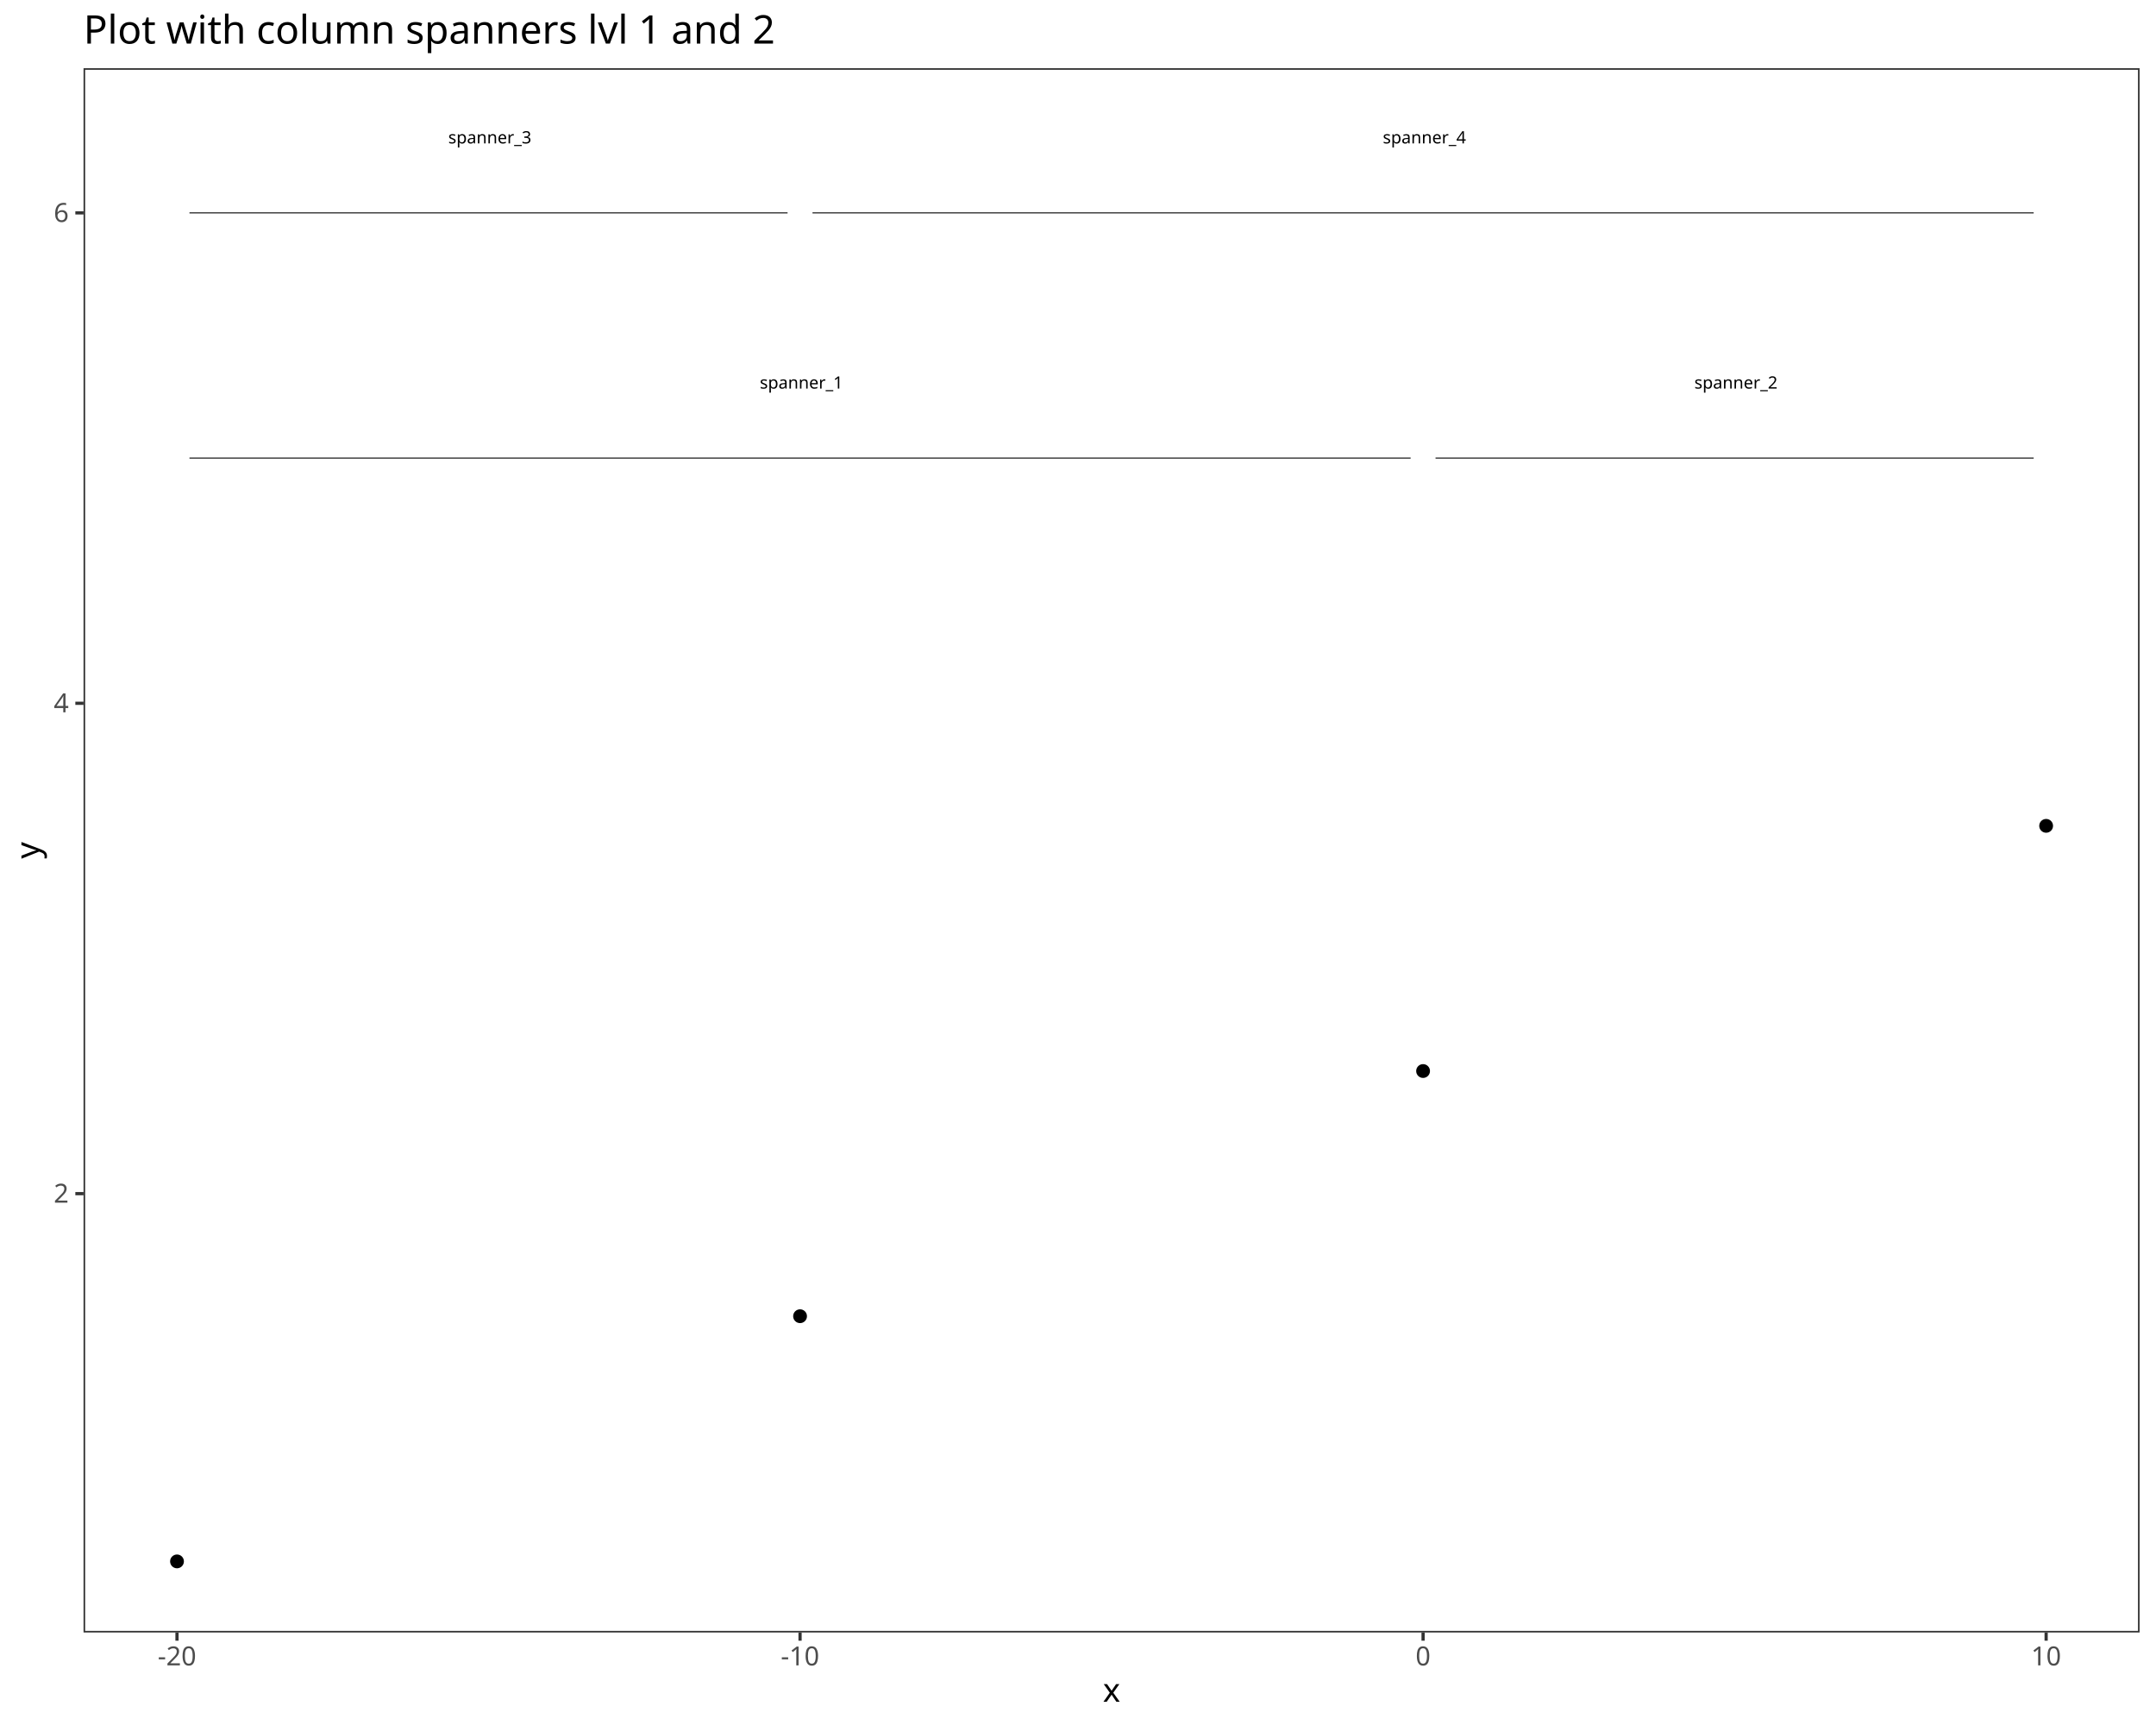
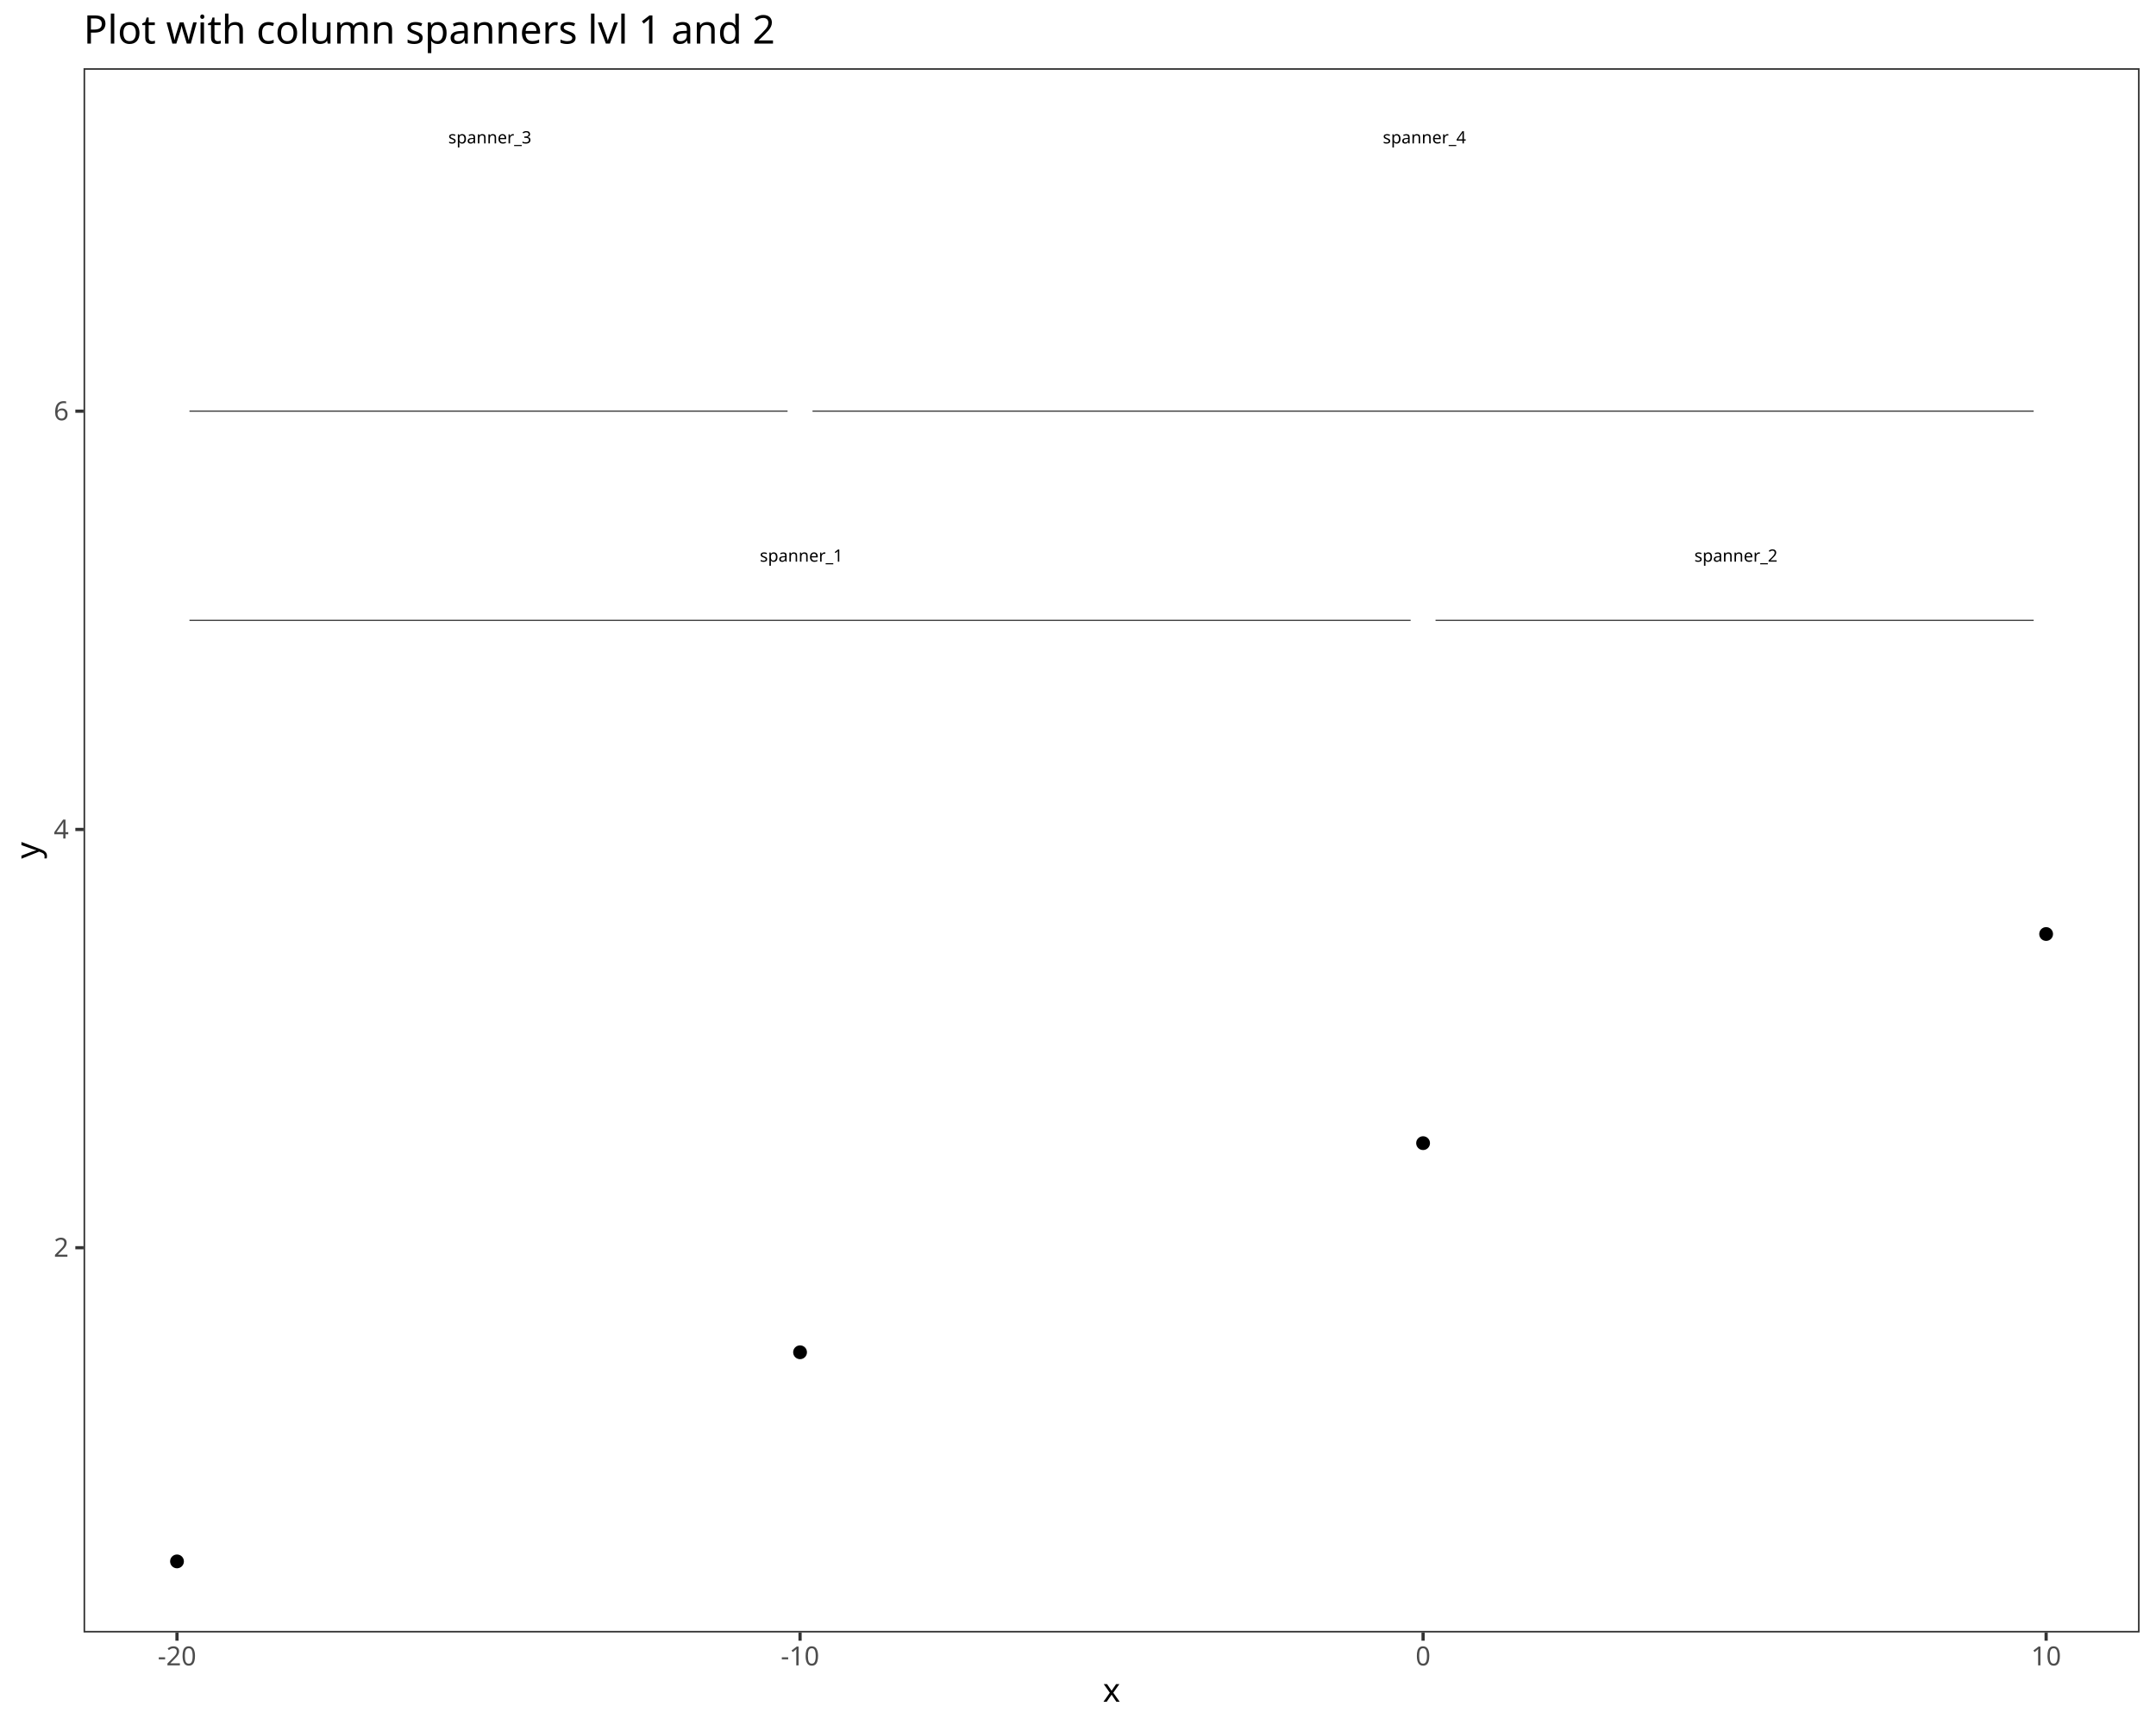
<svg xmlns="http://www.w3.org/2000/svg" class="svglite" data-engine-version="2.0" width="720.00pt" height="576.00pt" viewBox="0 0 720.00 576.00">
  <defs>
    <style type="text/css">
    .svglite line, .svglite polyline, .svglite polygon, .svglite path, .svglite rect, .svglite circle {
      fill: none;
      stroke: #000000;
      stroke-linecap: round;
      stroke-linejoin: round;
      stroke-miterlimit: 10.00;
    }
  </style>
  </defs>
  <rect width="100%" height="100%" style="stroke: none; fill: #FFFFFF;" />
  <defs>
    <clipPath id="cpMC4wMHw3MjAuMDB8MC4wMHw1NzYuMDA=">
      <rect x="0.00" y="0.00" width="720.00" height="576.00" />
    </clipPath>
  </defs>
  <g clip-path="url(#cpMC4wMHw3MjAuMDB8MC4wMHw1NzYuMDA=)">
    <rect x="0.00" y="0.00" width="720.00" height="576.00" style="stroke-width: 1.07; stroke: #FFFFFF; fill: #FFFFFF;" />
  </g>
  <defs>
    <clipPath id="cpMjcuOTB8NzE0LjUyfDIyLjc4fDU0NS4xMQ==">
      <rect x="27.90" y="22.78" width="686.62" height="522.33" />
    </clipPath>
  </defs>
  <g clip-path="url(#cpMjcuOTB8NzE0LjUyfDIyLjc4fDU0NS4xMQ==)">
    <rect x="27.90" y="22.78" width="686.62" height="522.33" style="stroke-width: 1.07; stroke: none; fill: #FFFFFF;" />
    <circle cx="59.11" cy="521.37" r="1.95" style="stroke-width: 0.71; fill: #000000;" />
-     <circle cx="267.18" cy="439.50" r="1.95" style="stroke-width: 0.71; fill: #000000;" />
-     <circle cx="475.24" cy="357.63" r="1.95" style="stroke-width: 0.71; fill: #000000;" />
-     <circle cx="683.31" cy="275.76" r="1.95" style="stroke-width: 0.71; fill: #000000;" />
-     <line x1="63.27" y1="152.96" x2="471.08" y2="152.96" style="stroke-width: 0.32; stroke-linecap: butt;" />
-     <text x="253.73" y="129.76" style="font-size: 5.69px; font-family: sans;" textLength="26.90px" lengthAdjust="spacingAndGlyphs">spanner_1</text>
-     <line x1="479.40" y1="152.96" x2="679.15" y2="152.96" style="stroke-width: 0.32; stroke-linecap: butt;" />
-     <text x="565.83" y="129.76" style="font-size: 5.69px; font-family: sans;" textLength="26.90px" lengthAdjust="spacingAndGlyphs">spanner_2</text>
-     <line x1="63.27" y1="71.09" x2="263.01" y2="71.09" style="stroke-width: 0.32; stroke-linecap: butt;" />
+     <circle cx="267.18" cy="451.54" r="1.95" style="stroke-width: 0.71; fill: #000000;" />
+     <circle cx="475.24" cy="381.71" r="1.95" style="stroke-width: 0.71; fill: #000000;" />
+     <circle cx="683.31" cy="311.88" r="1.95" style="stroke-width: 0.71; fill: #000000;" />
+     <line x1="63.27" y1="207.13" x2="471.08" y2="207.13" style="stroke-width: 0.32; stroke-linecap: butt;" />
+     <text x="253.73" y="187.55" style="font-size: 5.69px; font-family: sans;" textLength="26.90px" lengthAdjust="spacingAndGlyphs">spanner_1</text>
+     <line x1="479.40" y1="207.13" x2="679.15" y2="207.13" style="stroke-width: 0.32; stroke-linecap: butt;" />
+     <text x="565.83" y="187.55" style="font-size: 5.69px; font-family: sans;" textLength="26.90px" lengthAdjust="spacingAndGlyphs">spanner_2</text>
+     <line x1="63.27" y1="137.30" x2="263.01" y2="137.30" style="stroke-width: 0.32; stroke-linecap: butt;" />
    <text x="149.69" y="47.89" style="font-size: 5.69px; font-family: sans;" textLength="26.90px" lengthAdjust="spacingAndGlyphs">spanner_3</text>
-     <line x1="271.34" y1="71.09" x2="679.15" y2="71.09" style="stroke-width: 0.32; stroke-linecap: butt;" />
+     <line x1="271.34" y1="137.30" x2="679.15" y2="137.30" style="stroke-width: 0.32; stroke-linecap: butt;" />
    <text x="461.79" y="47.89" style="font-size: 5.69px; font-family: sans;" textLength="26.90px" lengthAdjust="spacingAndGlyphs">spanner_4</text>
    <rect x="27.90" y="22.78" width="686.62" height="522.33" style="stroke-width: 1.07; stroke: #333333;" />
  </g>
  <g clip-path="url(#cpMC4wMHw3MjAuMDB8MC4wMHw1NzYuMDA=)">
-     <text x="22.97" y="401.59" text-anchor="end" style="font-size: 8.80px; fill: #4D4D4D; font-family: sans;" textLength="4.89px" lengthAdjust="spacingAndGlyphs">2</text>
-     <text x="22.97" y="237.85" text-anchor="end" style="font-size: 8.80px; fill: #4D4D4D; font-family: sans;" textLength="4.89px" lengthAdjust="spacingAndGlyphs">4</text>
-     <text x="22.97" y="74.11" text-anchor="end" style="font-size: 8.80px; fill: #4D4D4D; font-family: sans;" textLength="4.89px" lengthAdjust="spacingAndGlyphs">6</text>
-     <polyline points="25.16,398.57 27.90,398.57 " style="stroke-width: 1.07; stroke: #333333; stroke-linecap: butt;" />
-     <polyline points="25.16,234.83 27.90,234.83 " style="stroke-width: 1.07; stroke: #333333; stroke-linecap: butt;" />
-     <polyline points="25.16,71.09 27.90,71.09 " style="stroke-width: 1.07; stroke: #333333; stroke-linecap: butt;" />
+     <text x="22.97" y="419.65" text-anchor="end" style="font-size: 8.80px; fill: #4D4D4D; font-family: sans;" textLength="4.89px" lengthAdjust="spacingAndGlyphs">2</text>
+     <text x="22.97" y="279.99" text-anchor="end" style="font-size: 8.80px; fill: #4D4D4D; font-family: sans;" textLength="4.89px" lengthAdjust="spacingAndGlyphs">4</text>
+     <text x="22.97" y="140.33" text-anchor="end" style="font-size: 8.80px; fill: #4D4D4D; font-family: sans;" textLength="4.89px" lengthAdjust="spacingAndGlyphs">6</text>
+     <polyline points="25.16,416.63 27.90,416.63 " style="stroke-width: 1.07; stroke: #333333; stroke-linecap: butt;" />
+     <polyline points="25.16,276.96 27.90,276.96 " style="stroke-width: 1.07; stroke: #333333; stroke-linecap: butt;" />
+     <polyline points="25.16,137.30 27.90,137.30 " style="stroke-width: 1.07; stroke: #333333; stroke-linecap: butt;" />
    <polyline points="59.11,547.85 59.11,545.11 " style="stroke-width: 1.07; stroke: #333333; stroke-linecap: butt;" />
    <polyline points="267.18,547.85 267.18,545.11 " style="stroke-width: 1.07; stroke: #333333; stroke-linecap: butt;" />
    <polyline points="475.24,547.85 475.24,545.11 " style="stroke-width: 1.07; stroke: #333333; stroke-linecap: butt;" />
    <polyline points="683.31,547.85 683.31,545.11 " style="stroke-width: 1.07; stroke: #333333; stroke-linecap: butt;" />
    <text x="59.11" y="556.10" text-anchor="middle" style="font-size: 8.80px; fill: #4D4D4D; font-family: sans;" textLength="12.72px" lengthAdjust="spacingAndGlyphs">-20</text>
    <text x="267.18" y="556.10" text-anchor="middle" style="font-size: 8.80px; fill: #4D4D4D; font-family: sans;" textLength="12.72px" lengthAdjust="spacingAndGlyphs">-10</text>
    <text x="475.24" y="556.10" text-anchor="middle" style="font-size: 8.80px; fill: #4D4D4D; font-family: sans;" textLength="4.89px" lengthAdjust="spacingAndGlyphs">0</text>
    <text x="683.31" y="556.10" text-anchor="middle" style="font-size: 8.80px; fill: #4D4D4D; font-family: sans;" textLength="9.79px" lengthAdjust="spacingAndGlyphs">10</text>
    <text x="371.21" y="568.24" text-anchor="middle" style="font-size: 11.00px; font-family: sans;" textLength="5.50px" lengthAdjust="spacingAndGlyphs">x</text>
    <text transform="translate(13.05,283.95) rotate(-90)" text-anchor="middle" style="font-size: 11.00px; font-family: sans;" textLength="5.50px" lengthAdjust="spacingAndGlyphs">y</text>
    <text x="27.90" y="14.56" style="font-size: 13.20px; font-family: sans;" textLength="217.94px" lengthAdjust="spacingAndGlyphs">Plot with column spanners lvl 1 and 2</text>
  </g>
</svg>
